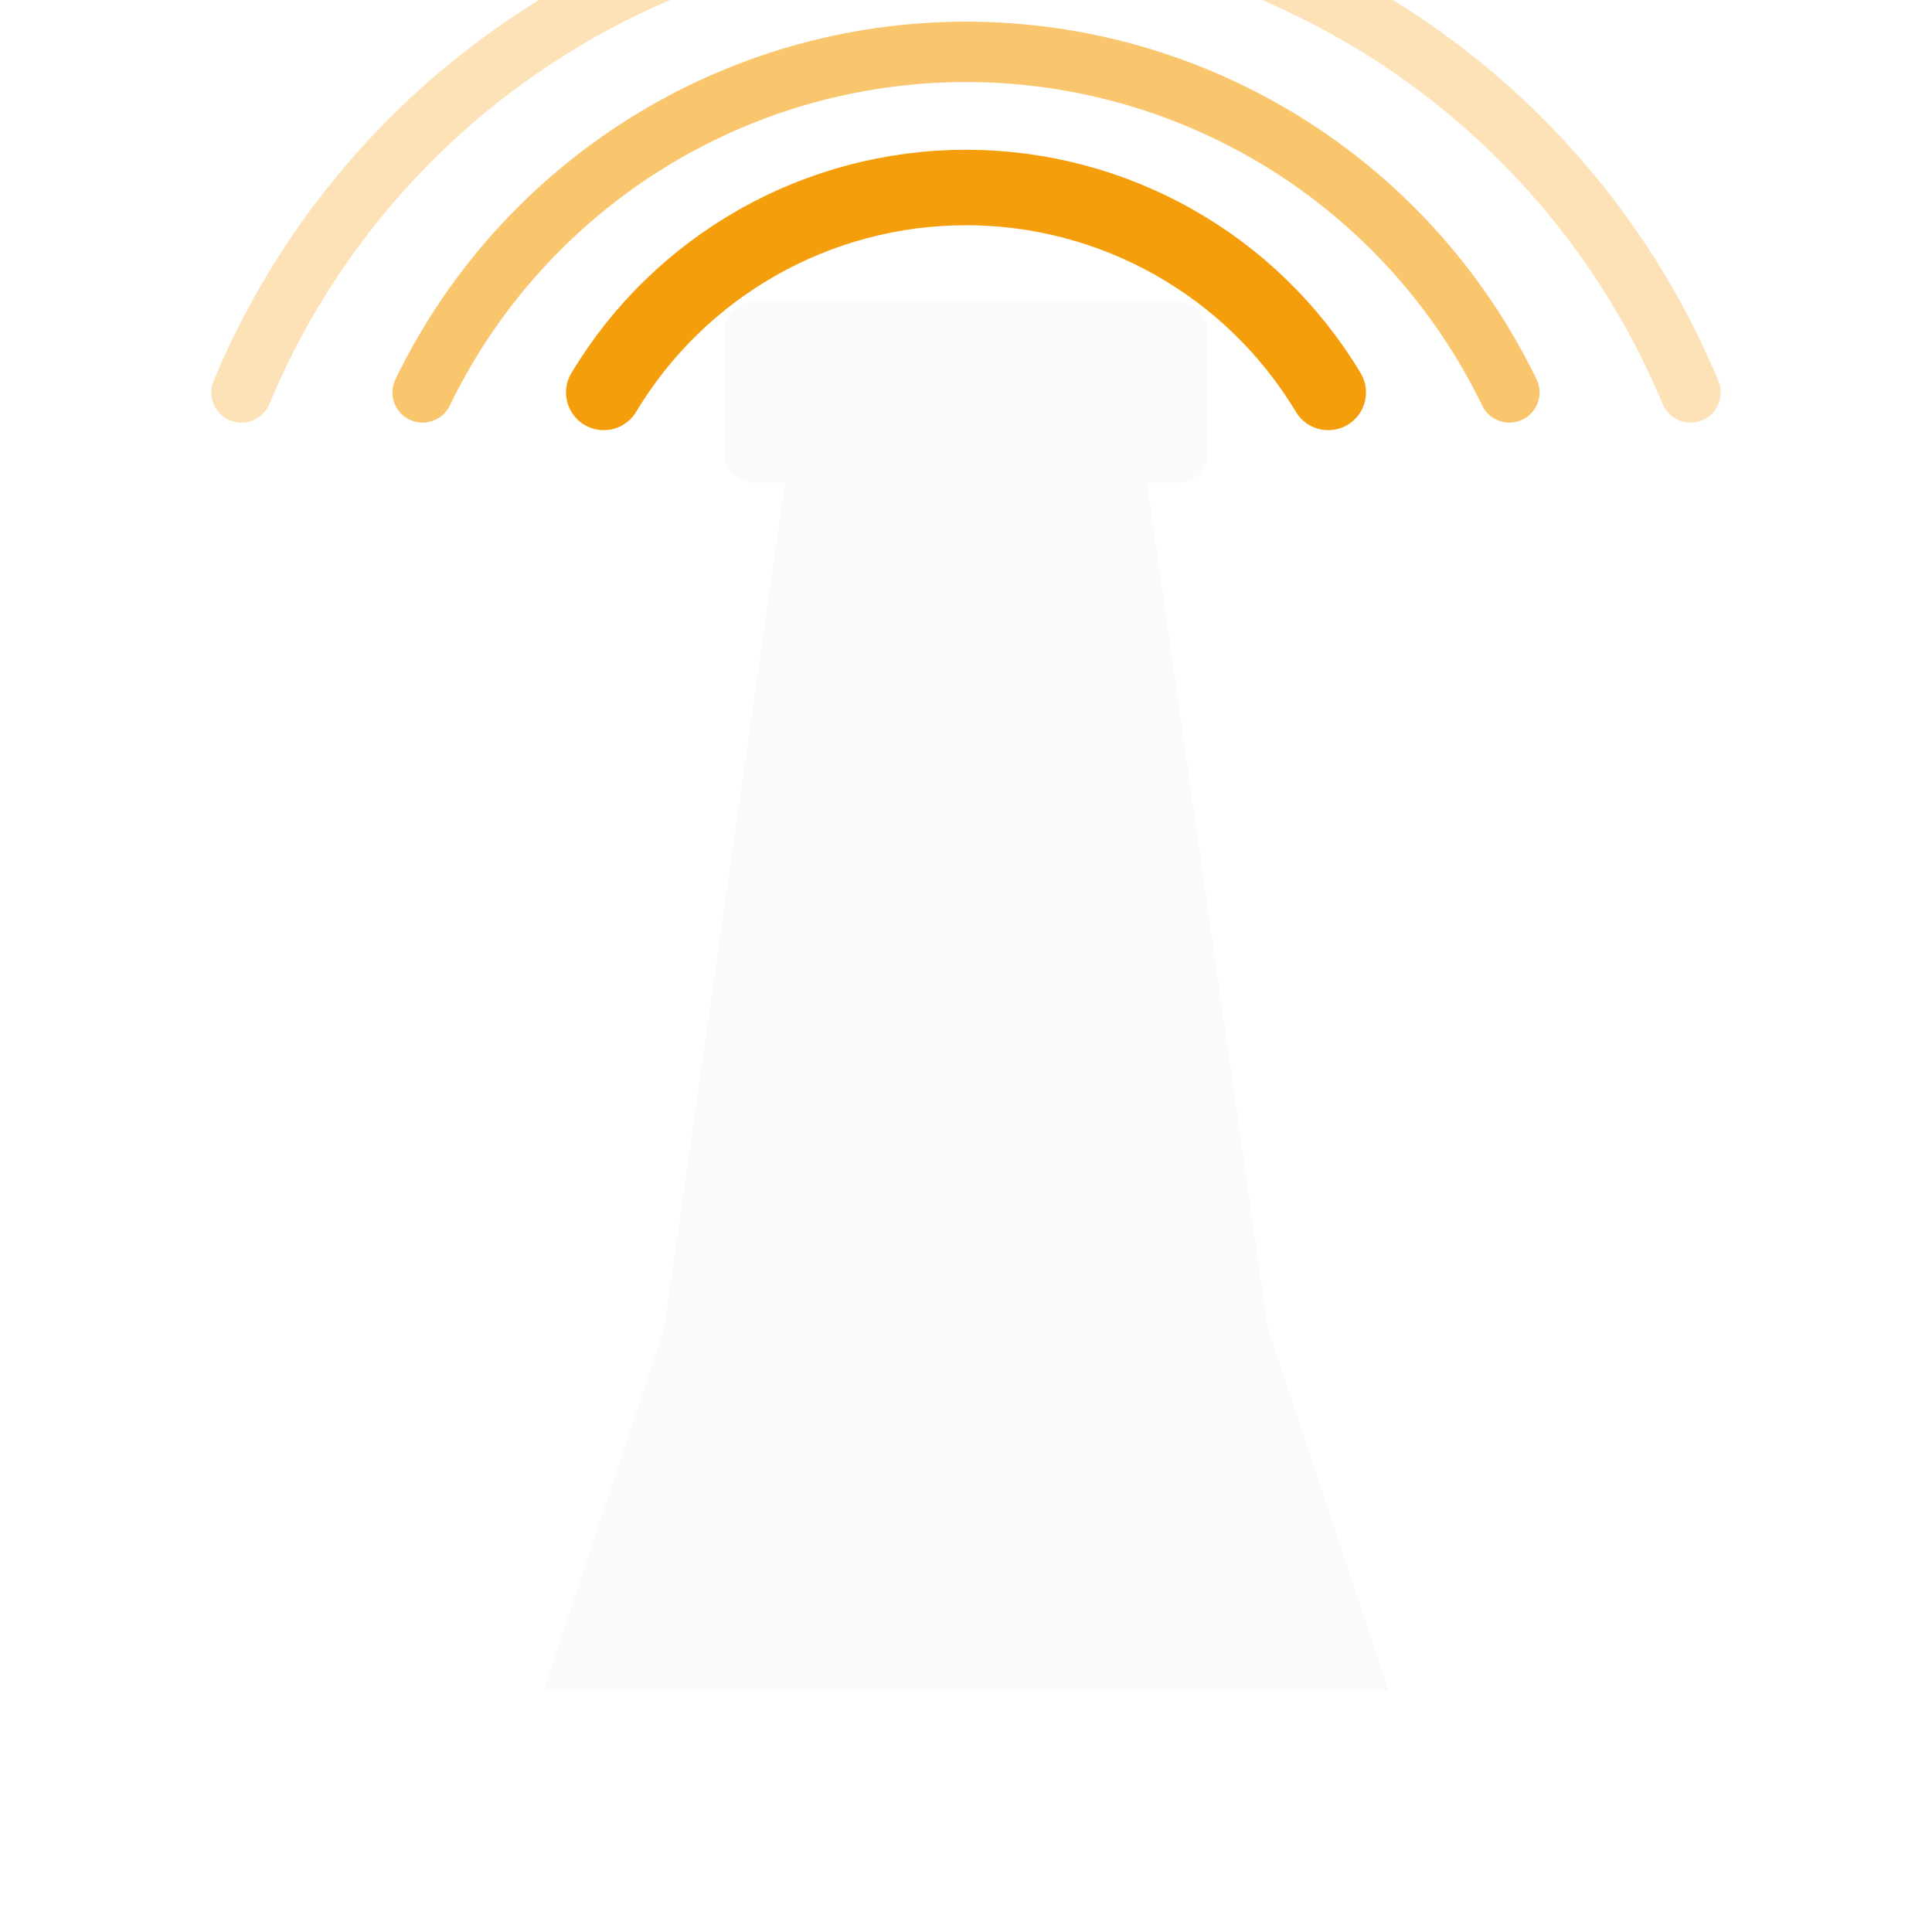
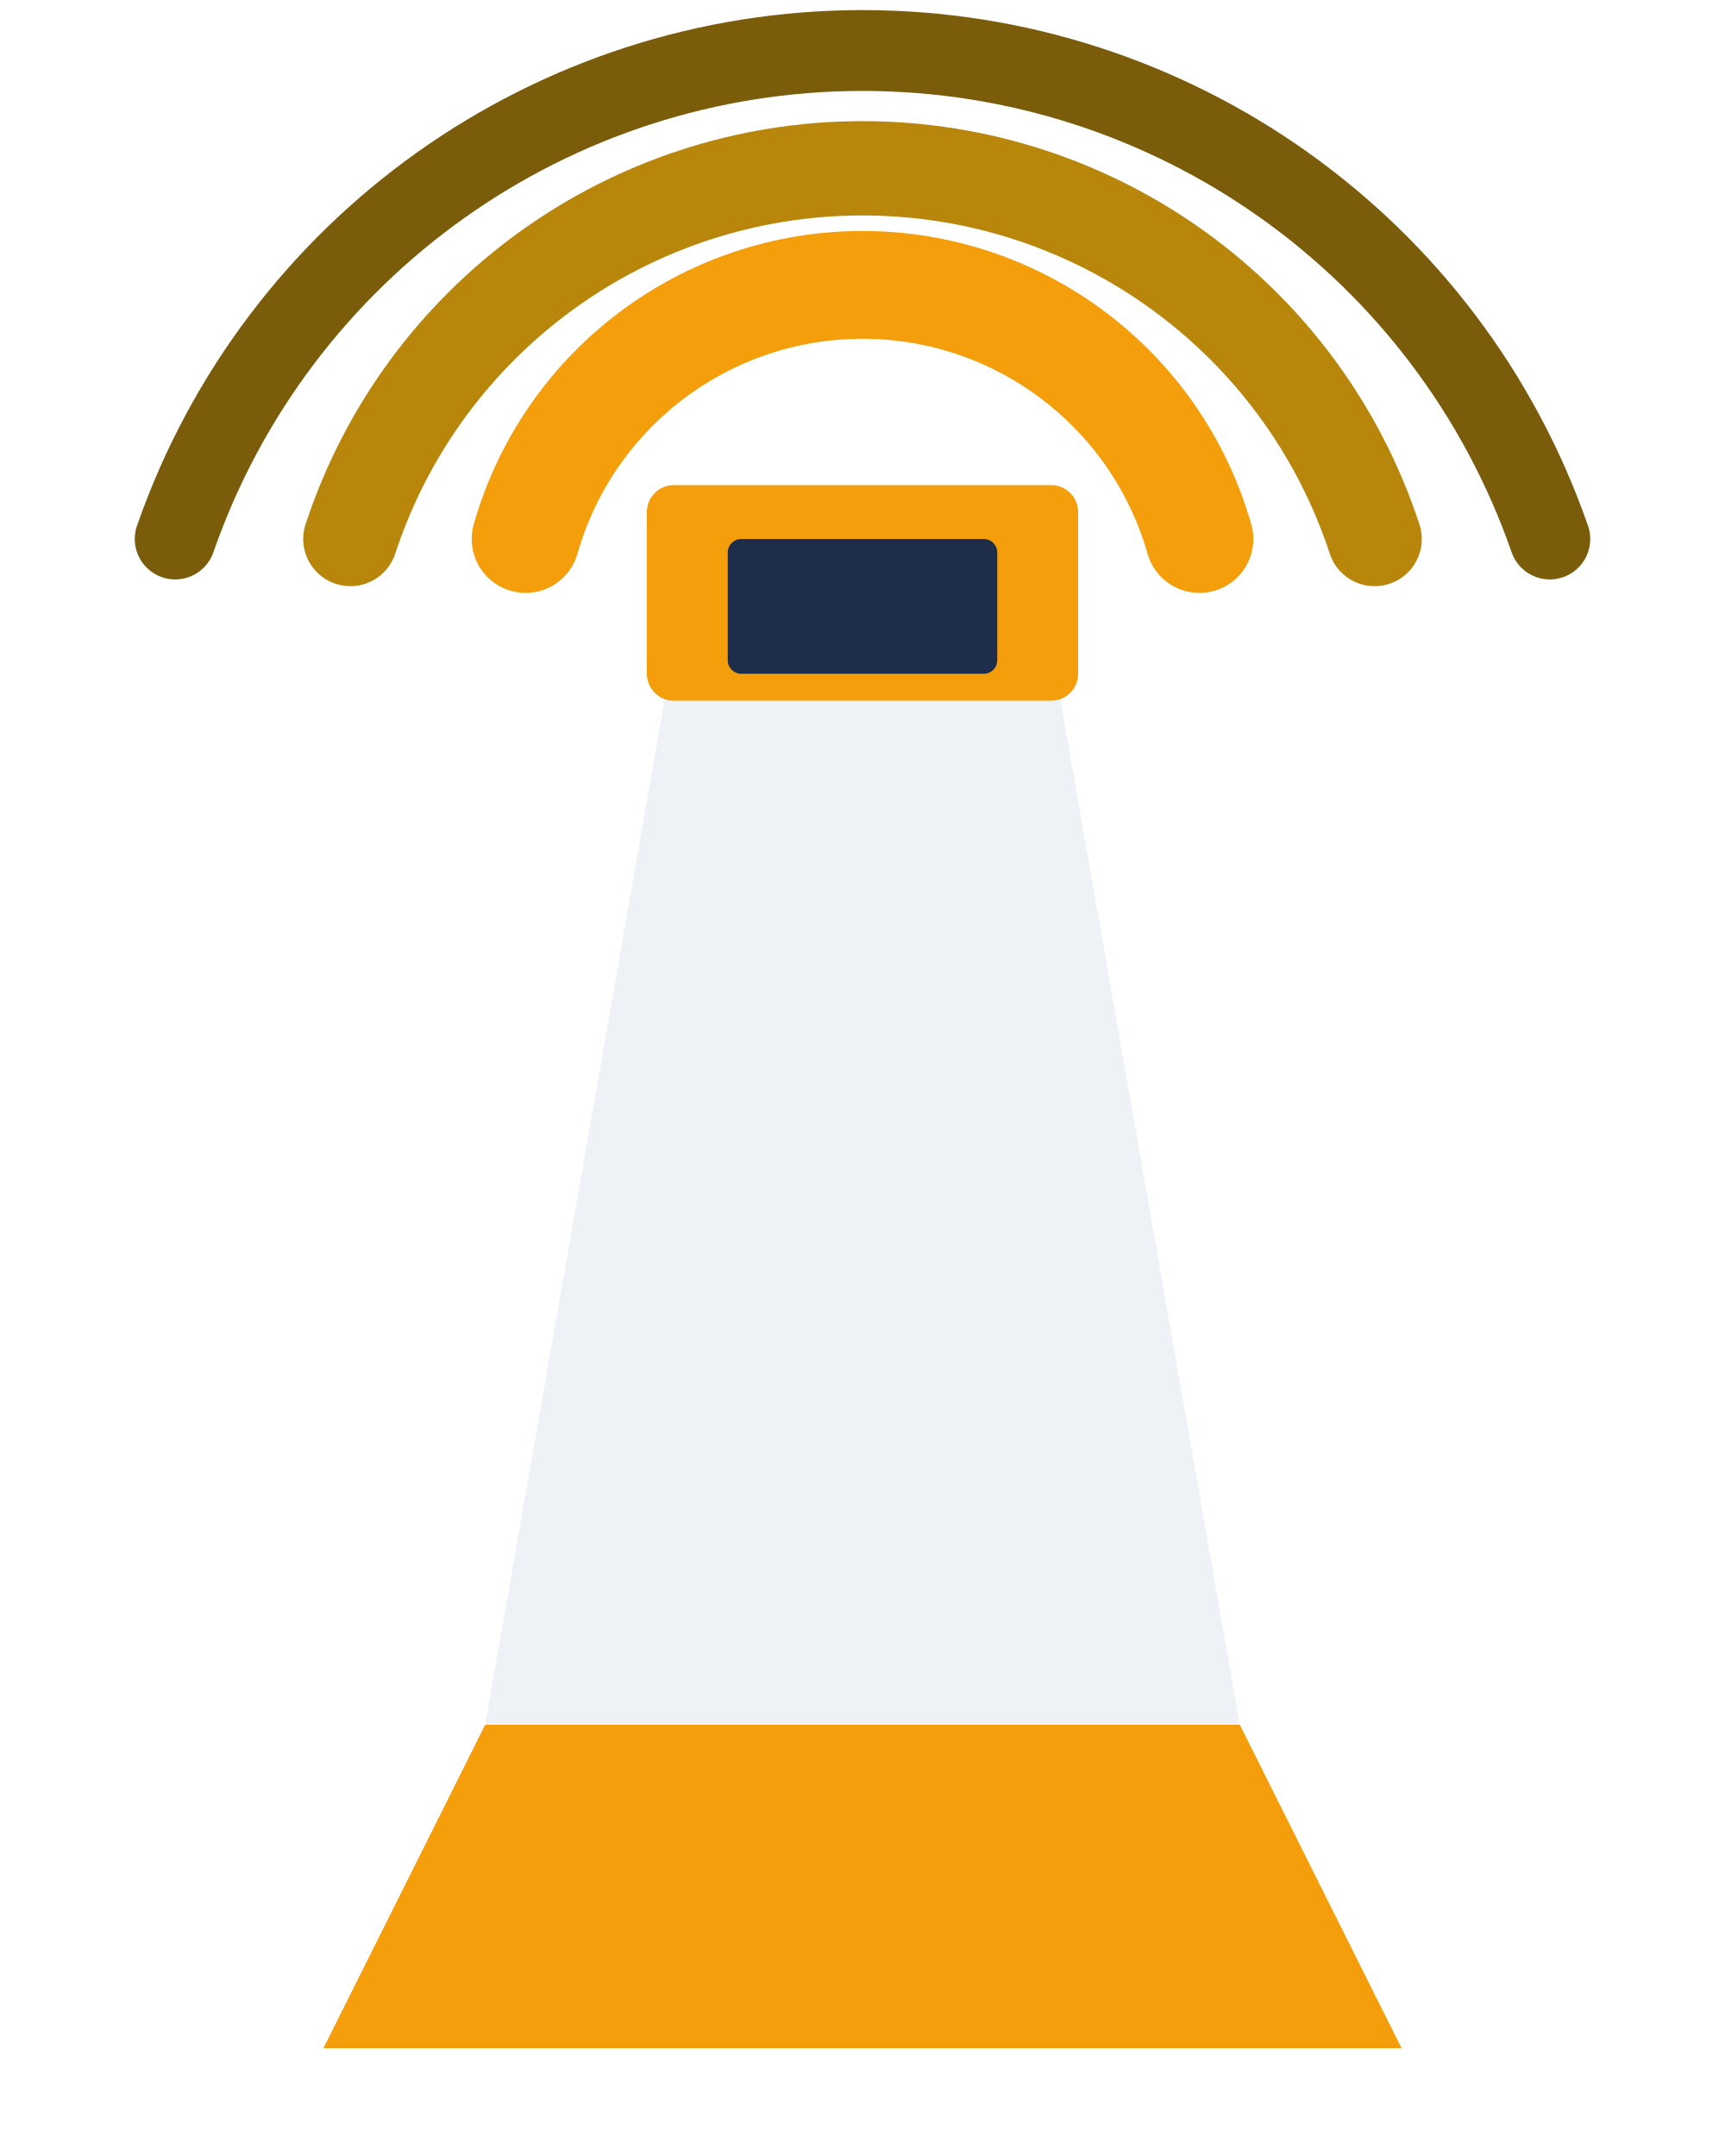
- <svg xmlns="http://www.w3.org/2000/svg" viewBox="0 0 64 64" fill="none">
-   <path d="M18 56 L46 56 L42 44 L22 44 Z" fill="#f8fafc" />
-   <path d="M22 44 L42 44 L38 16 L26 16 Z" fill="#f8fafc" />
-   <rect x="24" y="10" width="16" height="6" rx="1" fill="#f8fafc" />
-   <path d="M20 13 A14 14 0 0 1 44 13" stroke="#f59e0b" stroke-width="2.5" stroke-linecap="round" fill="none" opacity="1" />
-   <path d="M14 13 A20 20 0 0 1 50 13" stroke="#f59e0b" stroke-width="2" stroke-linecap="round" fill="none" opacity="0.6" />
-   <path d="M8 13 A26 26 0 0 1 56 13" stroke="#f59e0b" stroke-width="2" stroke-linecap="round" fill="none" opacity="0.3" />
+ <svg xmlns="http://www.w3.org/2000/svg" viewBox="0 0 64 80" fill="none">
+   <path d="M12 76 L52 76 L46 64 L18 64 Z" fill="#f59e0b" />
+   <path d="M18 64 L46 64 L39 24 L25 24 Z" fill="#eef2f7" />
+   <rect x="24" y="18" width="16" height="8" rx="1" fill="#f59e0b" />
+   <rect x="27" y="20" width="10" height="5" rx="0.5" fill="#1e2d4a" />
+   <path d="M19.5 20 A13 13 0 0 1 44.5 20" stroke="#f59e0b" stroke-width="4" stroke-linecap="round" fill="none" />
+   <path d="M13 20 A20 20 0 0 1 51 20" stroke="#b8860b" stroke-width="3.5" stroke-linecap="round" fill="none" />
+   <path d="M6.5 20 A27 27 0 0 1 57.5 20" stroke="#7a5c0a" stroke-width="3" stroke-linecap="round" fill="none" />
</svg>
